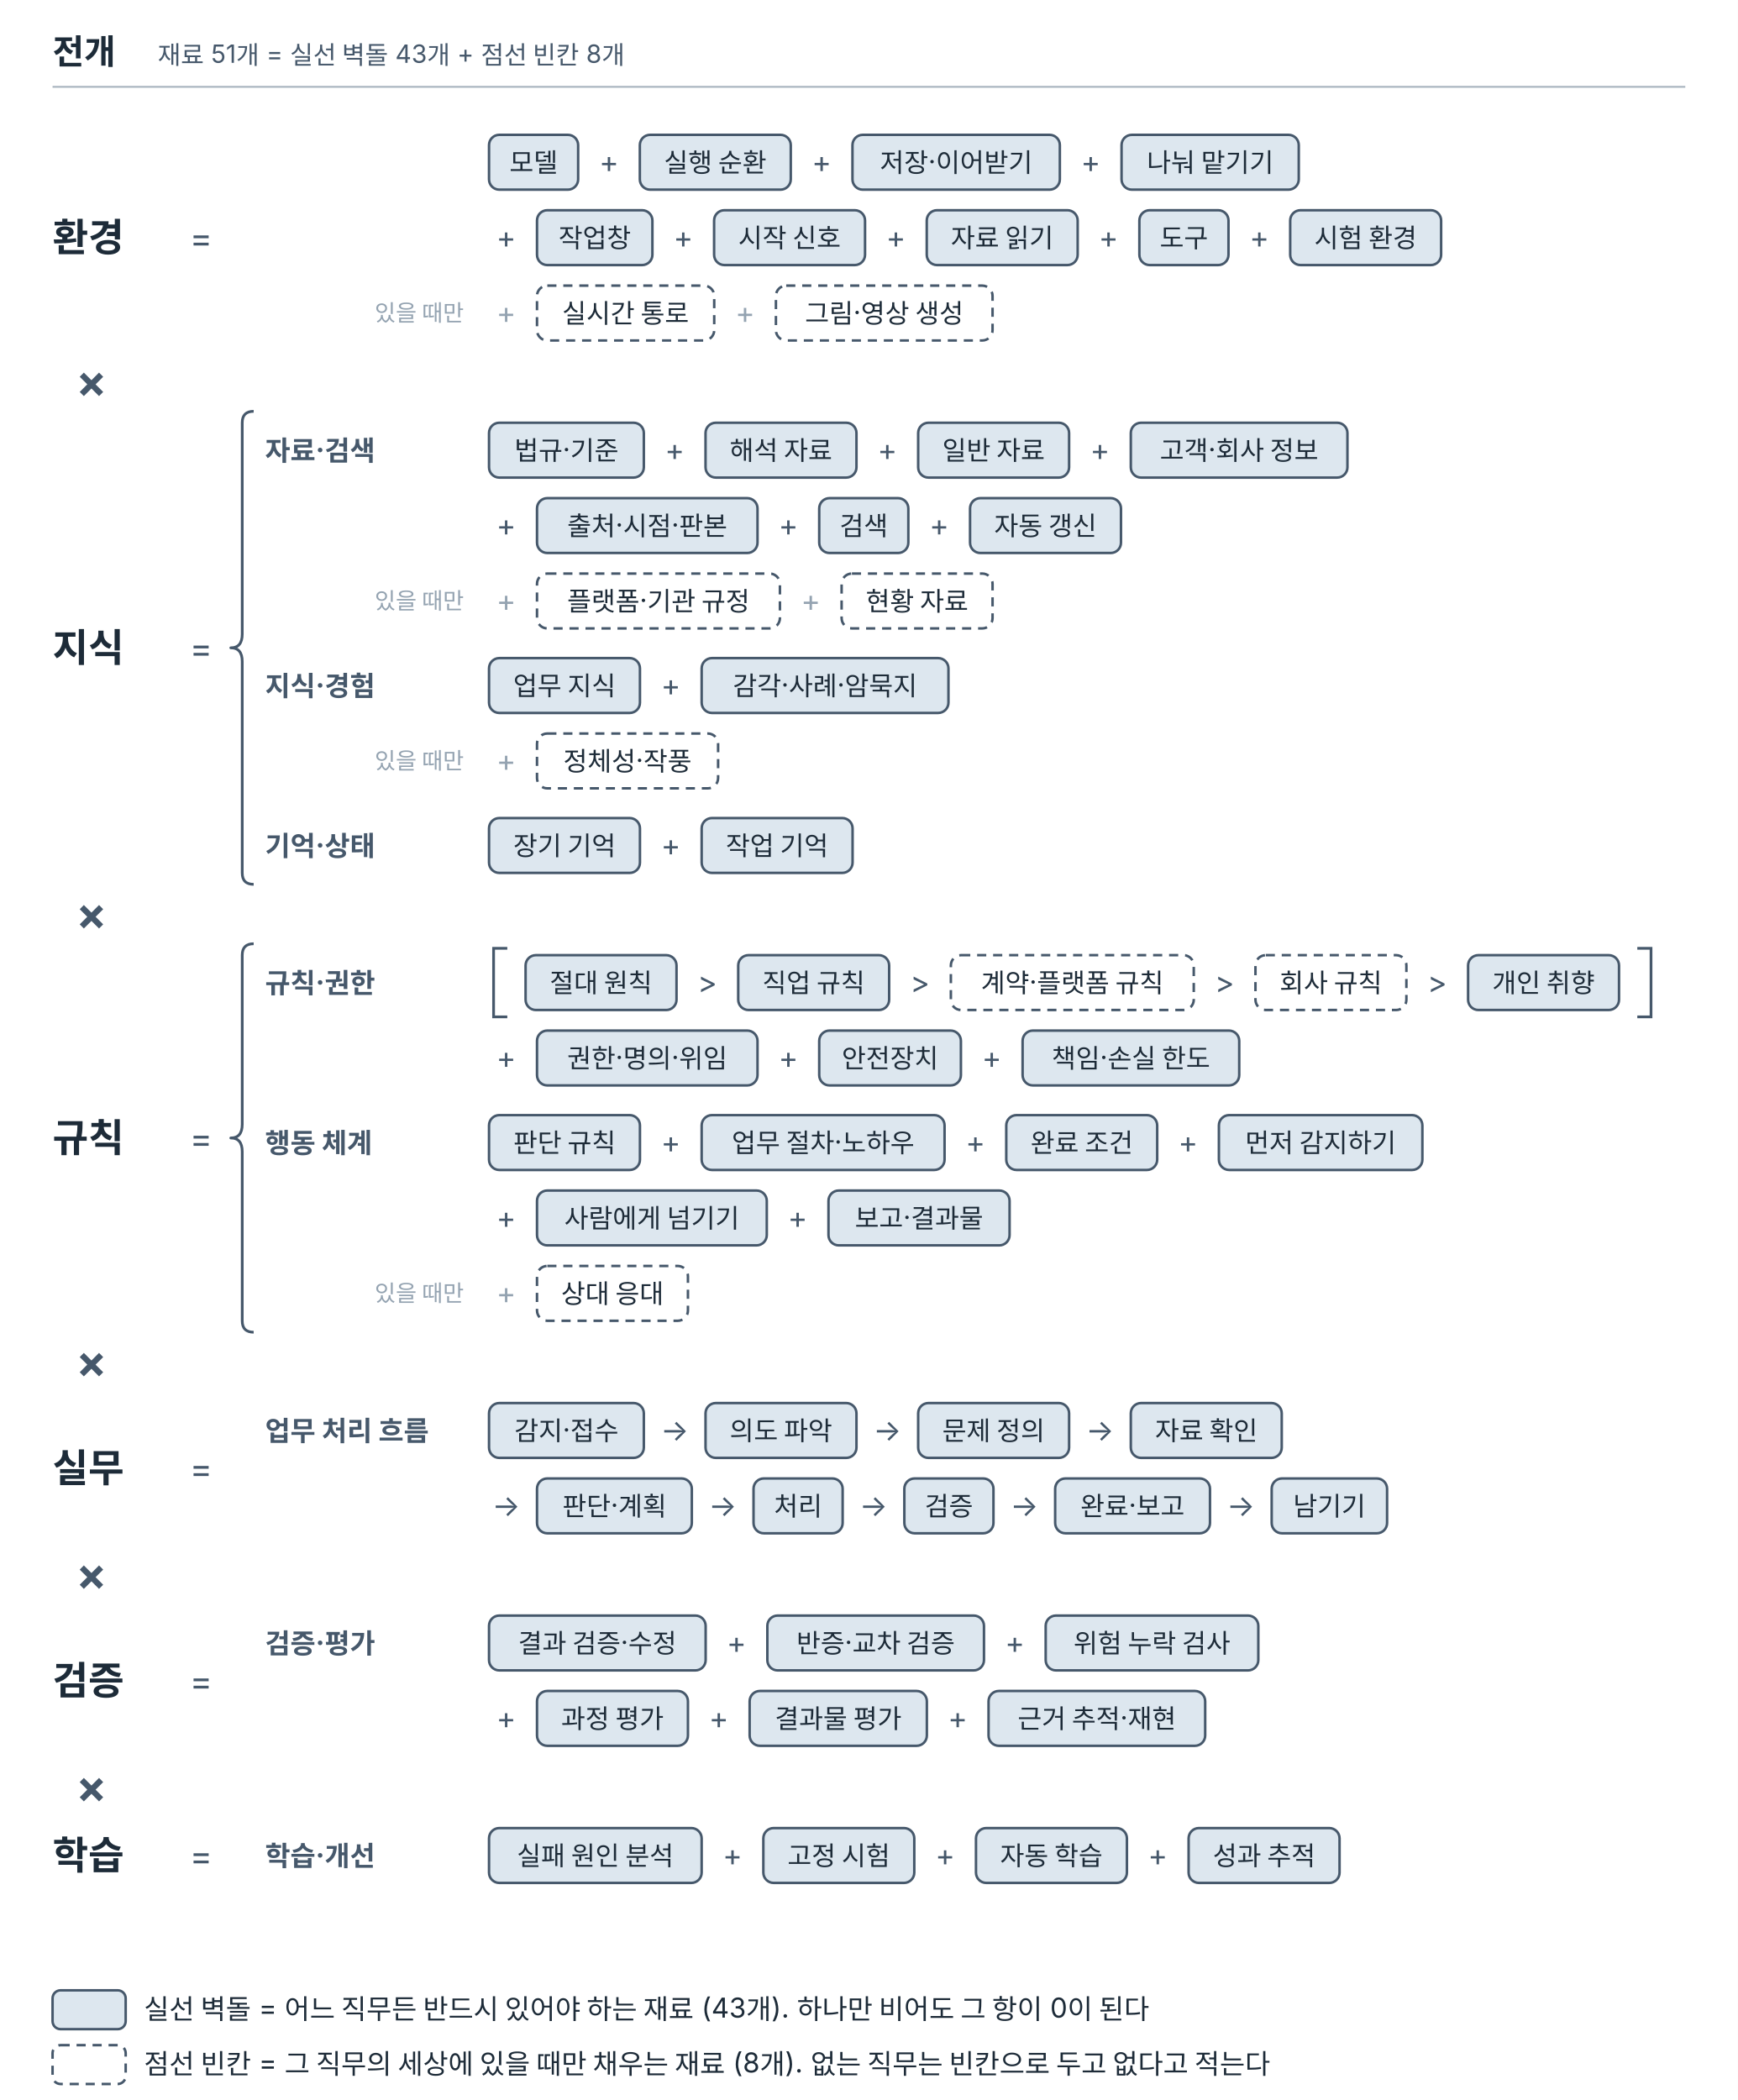
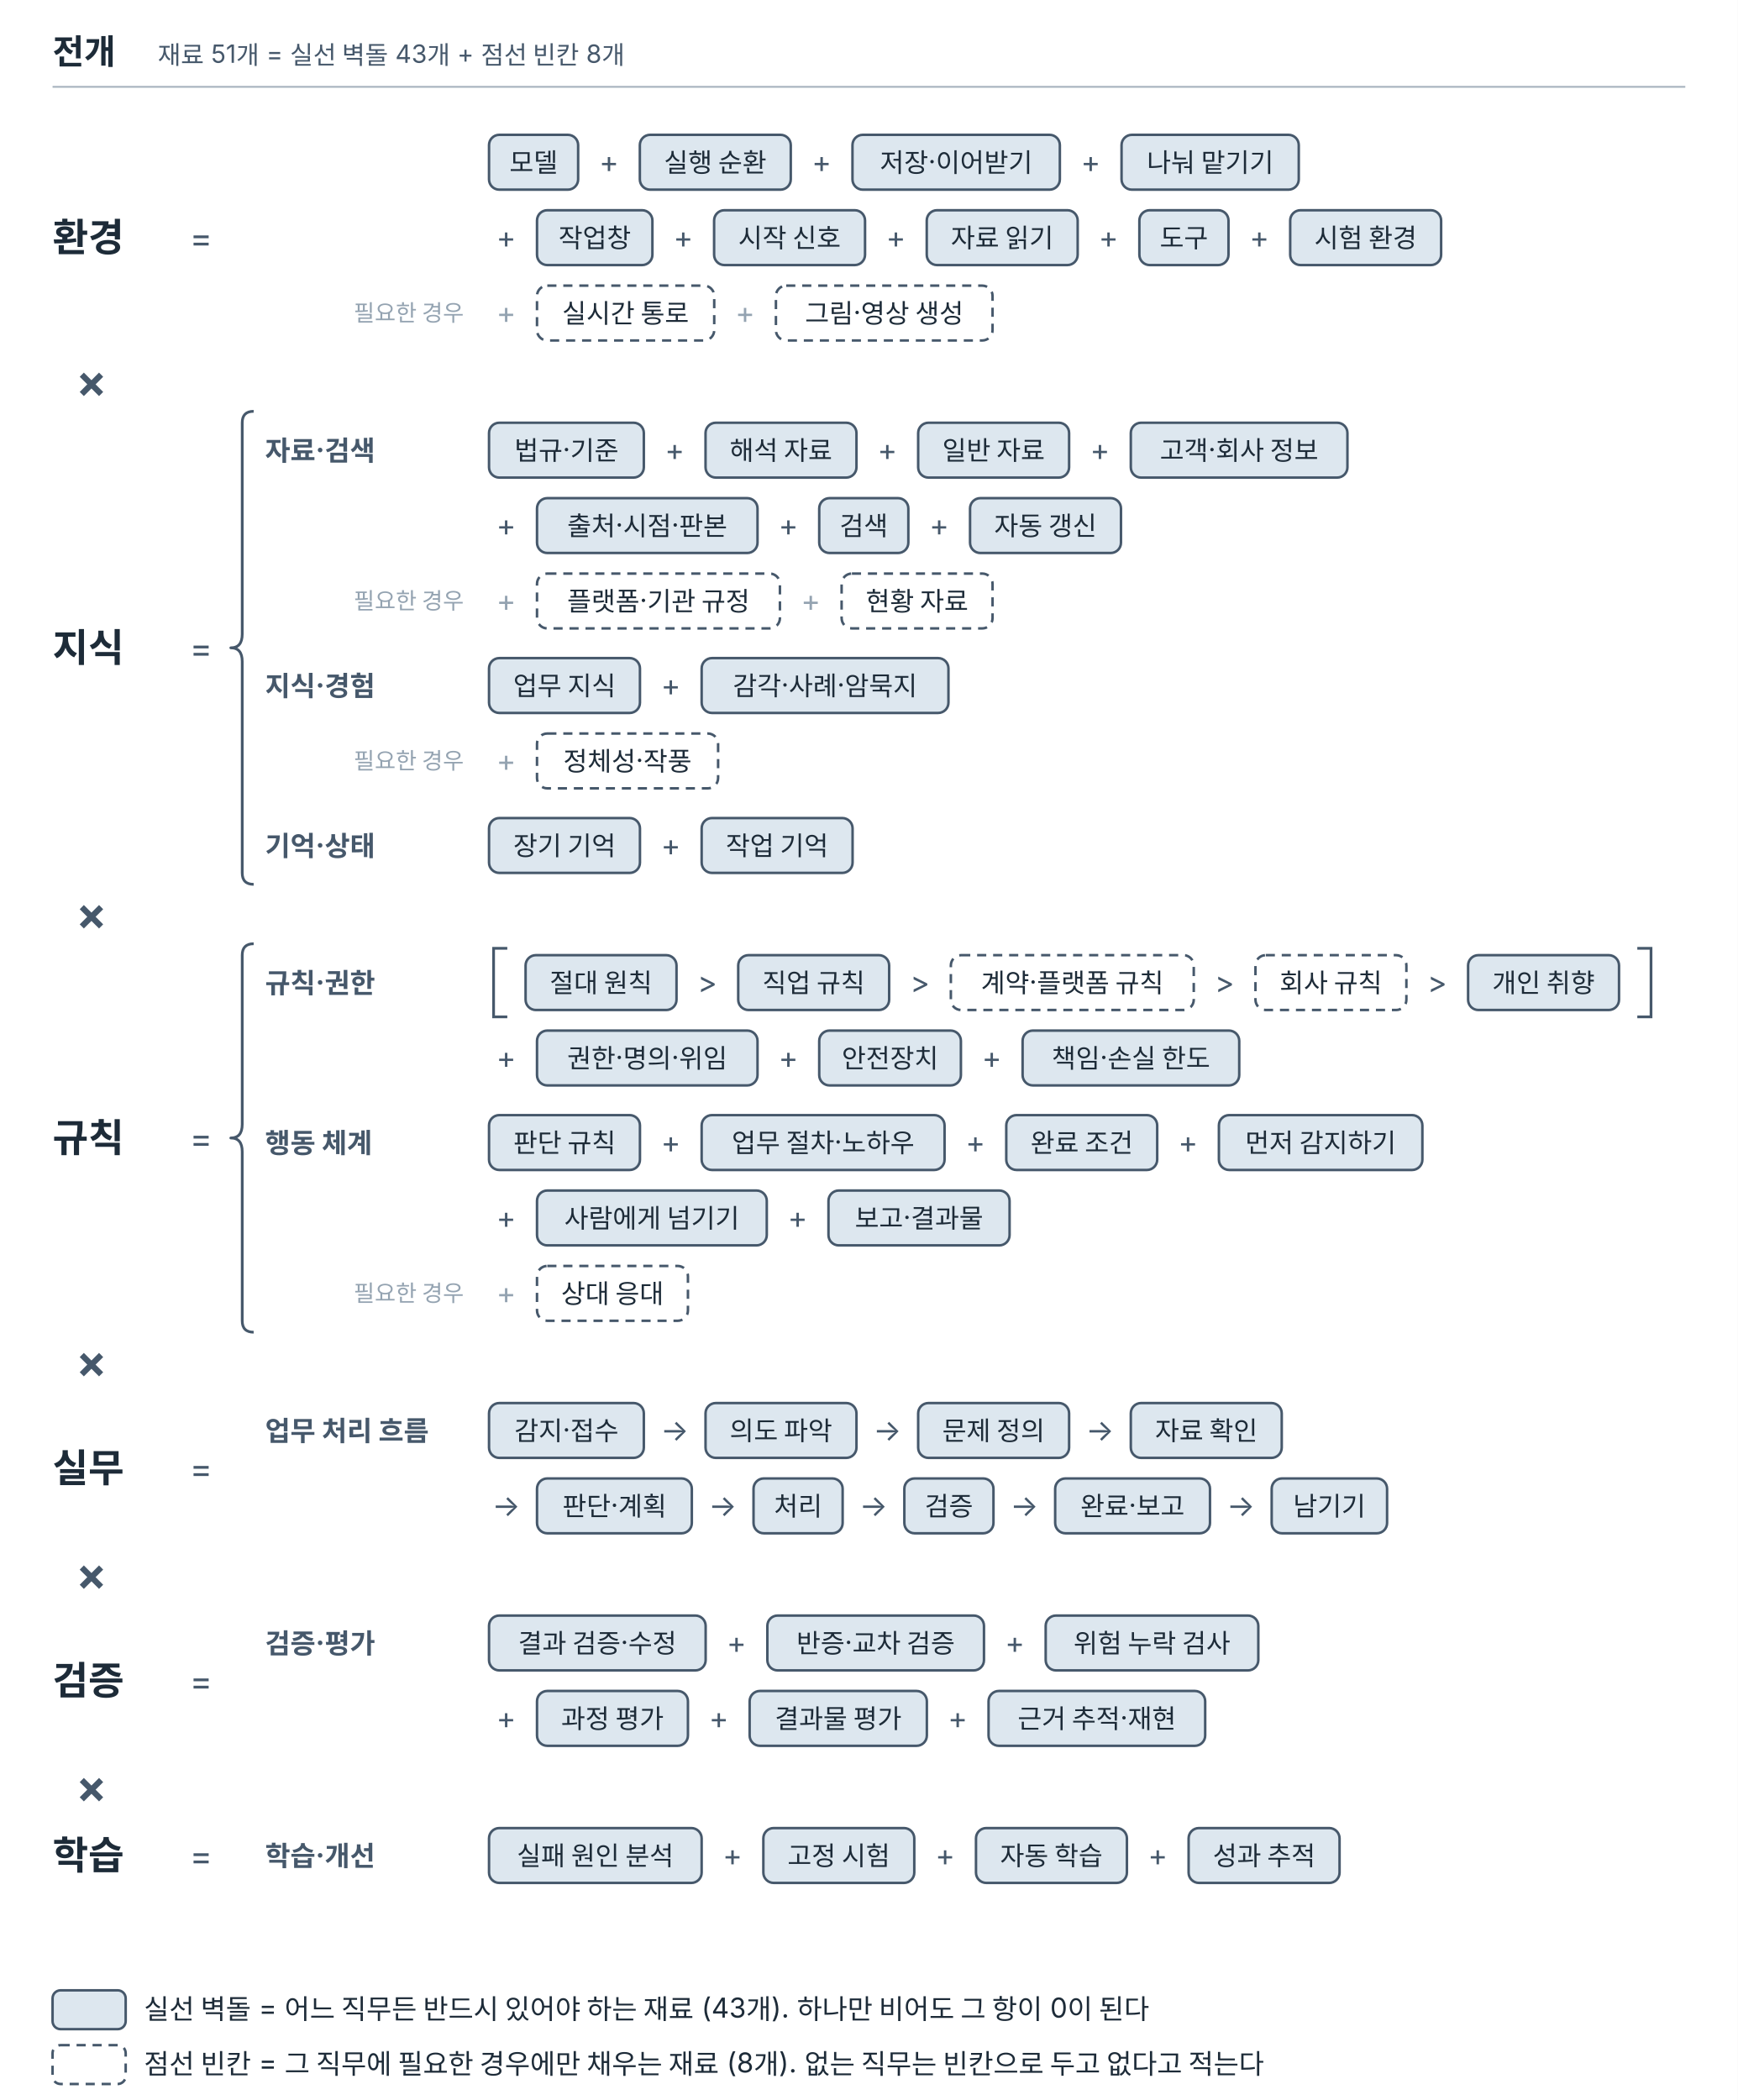
<svg xmlns="http://www.w3.org/2000/svg" viewBox="0 0 1521 1838" width="1521" height="1838" font-family="-apple-system, 'Apple SD Gothic Neo', 'Noto Sans KR', sans-serif">
  <rect width="1521" height="1838" fill="#ffffff" />
  <text x="46" y="56" font-size="30" font-weight="700" fill="#1d2b38">전개</text>
  <text x="138" y="56" font-size="22" fill="#46586b">재료 51개 = 실선 벽돌 43개 + 점선 빈칸 8개</text>
  <line x1="46" y1="76" x2="1475" y2="76" stroke="#a8b4bf" stroke-width="1.6" />
  <text x="46" y="220.0" font-size="34" font-weight="700" fill="#1d2b38">환경</text>
  <text x="176" y="219.0" text-anchor="middle" font-size="30" fill="#46586b">=</text>
  <rect x="428" y="118" width="78.0" height="48" rx="9" fill="#dde7ef" stroke="#46586b" stroke-width="2.2" />
  <text x="467.0" y="150.5" text-anchor="middle" font-size="23" fill="#1d2b38">모델</text>
  <text x="533.0" y="151.0" text-anchor="middle" font-size="26" fill="#46586b">+</text>
  <rect x="560.0" y="118" width="132.1" height="48" rx="9" fill="#dde7ef" stroke="#46586b" stroke-width="2.2" />
  <text x="626.0" y="150.5" text-anchor="middle" font-size="23" fill="#1d2b38">실행 순환</text>
  <text x="719.1" y="151.0" text-anchor="middle" font-size="26" fill="#46586b">+</text>
  <rect x="746.1" y="118" width="181.5" height="48" rx="9" fill="#dde7ef" stroke="#46586b" stroke-width="2.2" />
  <text x="836.9" y="150.5" text-anchor="middle" font-size="23" fill="#1d2b38">저장·이어받기</text>
  <text x="954.6" y="151.0" text-anchor="middle" font-size="26" fill="#46586b">+</text>
  <rect x="981.6" y="118" width="155.1" height="48" rx="9" fill="#dde7ef" stroke="#46586b" stroke-width="2.2" />
  <text x="1059.2" y="150.5" text-anchor="middle" font-size="23" fill="#1d2b38">나눠 맡기기</text>
  <text x="443.0" y="217.0" text-anchor="middle" font-size="26" fill="#46586b">+</text>
  <rect x="470" y="184" width="101.0" height="48" rx="9" fill="#dde7ef" stroke="#46586b" stroke-width="2.2" />
  <text x="520.5" y="216.5" text-anchor="middle" font-size="23" fill="#1d2b38">작업창</text>
  <text x="598.0" y="217.0" text-anchor="middle" font-size="26" fill="#46586b">+</text>
  <rect x="625.0" y="184" width="132.1" height="48" rx="9" fill="#dde7ef" stroke="#46586b" stroke-width="2.2" />
  <text x="691.0" y="216.5" text-anchor="middle" font-size="23" fill="#1d2b38">시작 신호</text>
  <text x="784.1" y="217.0" text-anchor="middle" font-size="26" fill="#46586b">+</text>
  <rect x="811.1" y="184" width="132.1" height="48" rx="9" fill="#dde7ef" stroke="#46586b" stroke-width="2.2" />
  <text x="877.1" y="216.5" text-anchor="middle" font-size="23" fill="#1d2b38">자료 읽기</text>
  <text x="970.2" y="217.0" text-anchor="middle" font-size="26" fill="#46586b">+</text>
  <rect x="997.2" y="184" width="78.0" height="48" rx="9" fill="#dde7ef" stroke="#46586b" stroke-width="2.2" />
  <text x="1036.2" y="216.5" text-anchor="middle" font-size="23" fill="#1d2b38">도구</text>
  <text x="1102.2" y="217.0" text-anchor="middle" font-size="26" fill="#46586b">+</text>
  <rect x="1129.2" y="184" width="132.1" height="48" rx="9" fill="#dde7ef" stroke="#46586b" stroke-width="2.2" />
  <text x="1195.2" y="216.5" text-anchor="middle" font-size="23" fill="#1d2b38">시험 환경</text>
-   <text x="406" y="281.0" text-anchor="end" font-size="20" fill="#94a3b1">있을 때만</text>
+   <text x="406" y="281.0" text-anchor="end" font-size="20" fill="#94a3b1">필요한 경우</text>
  <text x="443.0" y="283.0" text-anchor="middle" font-size="26" fill="#94a3b1">+</text>
  <rect x="470" y="250" width="155.1" height="48" rx="9" fill="#ffffff" stroke="#46586b" stroke-width="2.2" stroke-dasharray="8 6" />
  <text x="547.5" y="282.5" text-anchor="middle" font-size="23" fill="#1d2b38">실시간 통로</text>
  <text x="652.1" y="283.0" text-anchor="middle" font-size="26" fill="#94a3b1">+</text>
  <rect x="679.1" y="250" width="189.6" height="48" rx="9" fill="#ffffff" stroke="#46586b" stroke-width="2.2" stroke-dasharray="8 6" />
  <text x="773.9" y="282.5" text-anchor="middle" font-size="23" fill="#1d2b38">그림·영상 생성</text>
  <text x="232" y="403" font-size="24" font-weight="700" fill="#46586b">자료·검색</text>
  <text x="232" y="609" font-size="24" font-weight="700" fill="#46586b">지식·경험</text>
  <text x="232" y="749" font-size="24" font-weight="700" fill="#46586b">기억·상태</text>
  <text x="46" y="579.0" font-size="34" font-weight="700" fill="#1d2b38">지식</text>
  <text x="176" y="578.0" text-anchor="middle" font-size="30" fill="#46586b">=</text>
  <path d="M222,360 q-10,0 -10,10 L212,555.0 q0,12 -10,12 q10,0 10,12 L212,764 q0,10 10,10" fill="none" stroke="#46586b" stroke-width="2.4" stroke-linejoin="round" />
  <rect x="428" y="370" width="135.5" height="48" rx="9" fill="#dde7ef" stroke="#46586b" stroke-width="2.2" />
  <text x="495.8" y="402.5" text-anchor="middle" font-size="23" fill="#1d2b38">법규·기준</text>
  <text x="590.5" y="403.0" text-anchor="middle" font-size="26" fill="#46586b">+</text>
  <rect x="617.5" y="370" width="132.1" height="48" rx="9" fill="#dde7ef" stroke="#46586b" stroke-width="2.2" />
  <text x="683.5" y="402.5" text-anchor="middle" font-size="23" fill="#1d2b38">해석 자료</text>
  <text x="776.6" y="403.0" text-anchor="middle" font-size="26" fill="#46586b">+</text>
  <rect x="803.6" y="370" width="132.1" height="48" rx="9" fill="#dde7ef" stroke="#46586b" stroke-width="2.2" />
  <text x="869.6" y="402.5" text-anchor="middle" font-size="23" fill="#1d2b38">일반 자료</text>
  <text x="962.7" y="403.0" text-anchor="middle" font-size="26" fill="#46586b">+</text>
  <rect x="989.7" y="370" width="189.6" height="48" rx="9" fill="#dde7ef" stroke="#46586b" stroke-width="2.2" />
  <text x="1084.5" y="402.5" text-anchor="middle" font-size="23" fill="#1d2b38">고객·회사 정보</text>
  <text x="443.0" y="469.0" text-anchor="middle" font-size="26" fill="#46586b">+</text>
  <rect x="470" y="436" width="193.0" height="48" rx="9" fill="#dde7ef" stroke="#46586b" stroke-width="2.2" />
  <text x="566.5" y="468.5" text-anchor="middle" font-size="23" fill="#1d2b38">출처·시점·판본</text>
  <text x="690.0" y="469.0" text-anchor="middle" font-size="26" fill="#46586b">+</text>
  <rect x="717.0" y="436" width="78.0" height="48" rx="9" fill="#dde7ef" stroke="#46586b" stroke-width="2.2" />
  <text x="756.0" y="468.5" text-anchor="middle" font-size="23" fill="#1d2b38">검색</text>
  <text x="822.0" y="469.0" text-anchor="middle" font-size="26" fill="#46586b">+</text>
  <rect x="849.0" y="436" width="132.1" height="48" rx="9" fill="#dde7ef" stroke="#46586b" stroke-width="2.2" />
  <text x="915.0" y="468.5" text-anchor="middle" font-size="23" fill="#1d2b38">자동 갱신</text>
-   <text x="406" y="533.0" text-anchor="end" font-size="20" fill="#94a3b1">있을 때만</text>
+   <text x="406" y="533.0" text-anchor="end" font-size="20" fill="#94a3b1">필요한 경우</text>
  <text x="443.0" y="535.0" text-anchor="middle" font-size="26" fill="#94a3b1">+</text>
  <rect x="470" y="502" width="212.6" height="48" rx="9" fill="#ffffff" stroke="#46586b" stroke-width="2.2" stroke-dasharray="8 6" />
  <text x="576.3" y="534.5" text-anchor="middle" font-size="23" fill="#1d2b38">플랫폼·기관 규정</text>
  <text x="709.6" y="535.0" text-anchor="middle" font-size="26" fill="#94a3b1">+</text>
  <rect x="736.6" y="502" width="132.1" height="48" rx="9" fill="#ffffff" stroke="#46586b" stroke-width="2.2" stroke-dasharray="8 6" />
  <text x="802.6" y="534.5" text-anchor="middle" font-size="23" fill="#1d2b38">현황 자료</text>
  <rect x="428" y="576" width="132.1" height="48" rx="9" fill="#dde7ef" stroke="#46586b" stroke-width="2.2" />
  <text x="494.1" y="608.5" text-anchor="middle" font-size="23" fill="#1d2b38">업무 지식</text>
  <text x="587.1" y="609.0" text-anchor="middle" font-size="26" fill="#46586b">+</text>
  <rect x="614.1" y="576" width="216.0" height="48" rx="9" fill="#dde7ef" stroke="#46586b" stroke-width="2.2" />
  <text x="722.1" y="608.5" text-anchor="middle" font-size="23" fill="#1d2b38">감각·사례·암묵지</text>
-   <text x="406" y="673.0" text-anchor="end" font-size="20" fill="#94a3b1">있을 때만</text>
+   <text x="406" y="673.0" text-anchor="end" font-size="20" fill="#94a3b1">필요한 경우</text>
  <text x="443.0" y="675.0" text-anchor="middle" font-size="26" fill="#94a3b1">+</text>
  <rect x="470" y="642" width="158.5" height="48" rx="9" fill="#ffffff" stroke="#46586b" stroke-width="2.2" stroke-dasharray="8 6" />
  <text x="549.2" y="674.5" text-anchor="middle" font-size="23" fill="#1d2b38">정체성·작풍</text>
  <rect x="428" y="716" width="132.1" height="48" rx="9" fill="#dde7ef" stroke="#46586b" stroke-width="2.2" />
  <text x="494.1" y="748.5" text-anchor="middle" font-size="23" fill="#1d2b38">장기 기억</text>
  <text x="587.1" y="749.0" text-anchor="middle" font-size="26" fill="#46586b">+</text>
  <rect x="614.1" y="716" width="132.1" height="48" rx="9" fill="#dde7ef" stroke="#46586b" stroke-width="2.2" />
  <text x="680.1" y="748.5" text-anchor="middle" font-size="23" fill="#1d2b38">작업 기억</text>
  <text x="232" y="869" font-size="24" font-weight="700" fill="#46586b">규칙·권한</text>
  <text x="232" y="1009" font-size="24" font-weight="700" fill="#46586b">행동 체계</text>
  <text x="46" y="1008.0" font-size="34" font-weight="700" fill="#1d2b38">규칙</text>
  <text x="176" y="1007.0" text-anchor="middle" font-size="30" fill="#46586b">=</text>
  <path d="M222,826 q-10,0 -10,10 L212,984.0 q0,12 -10,12 q10,0 10,12 L212,1156 q0,10 10,10" fill="none" stroke="#46586b" stroke-width="2.4" stroke-linejoin="round" />
  <path d="M444,830 L432,830 L432,890 L444,890" fill="none" stroke="#46586b" stroke-width="2.4" />
  <rect x="460" y="836" width="132.1" height="48" rx="9" fill="#dde7ef" stroke="#46586b" stroke-width="2.2" />
  <text x="526.0" y="868.5" text-anchor="middle" font-size="23" fill="#1d2b38">절대 원칙</text>
  <text x="619.1" y="869.0" text-anchor="middle" font-size="26" fill="#46586b">&gt;</text>
  <rect x="646.1" y="836" width="132.1" height="48" rx="9" fill="#dde7ef" stroke="#46586b" stroke-width="2.2" />
  <text x="712.1" y="868.5" text-anchor="middle" font-size="23" fill="#1d2b38">직업 규칙</text>
  <text x="805.2" y="869.0" text-anchor="middle" font-size="26" fill="#46586b">&gt;</text>
  <rect x="832.2" y="836" width="212.6" height="48" rx="9" fill="#ffffff" stroke="#46586b" stroke-width="2.2" stroke-dasharray="8 6" />
  <text x="938.5" y="868.5" text-anchor="middle" font-size="23" fill="#1d2b38">계약·플랫폼 규칙</text>
  <text x="1071.8" y="869.0" text-anchor="middle" font-size="26" fill="#46586b">&gt;</text>
  <rect x="1098.8" y="836" width="132.1" height="48" rx="9" fill="#ffffff" stroke="#46586b" stroke-width="2.2" stroke-dasharray="8 6" />
  <text x="1164.8" y="868.5" text-anchor="middle" font-size="23" fill="#1d2b38">회사 규칙</text>
  <text x="1257.9" y="869.0" text-anchor="middle" font-size="26" fill="#46586b">&gt;</text>
  <rect x="1284.9" y="836" width="132.1" height="48" rx="9" fill="#dde7ef" stroke="#46586b" stroke-width="2.2" />
  <text x="1350.9" y="868.5" text-anchor="middle" font-size="23" fill="#1d2b38">개인 취향</text>
  <path d="M1433.0,830 L1445.0,830 L1445.0,890 L1433.0,890" fill="none" stroke="#46586b" stroke-width="2.4" />
  <text x="443.0" y="935.0" text-anchor="middle" font-size="26" fill="#46586b">+</text>
  <rect x="470" y="902" width="193.0" height="48" rx="9" fill="#dde7ef" stroke="#46586b" stroke-width="2.2" />
  <text x="566.5" y="934.5" text-anchor="middle" font-size="23" fill="#1d2b38">권한·명의·위임</text>
  <text x="690.0" y="935.0" text-anchor="middle" font-size="26" fill="#46586b">+</text>
  <rect x="717.0" y="902" width="124.0" height="48" rx="9" fill="#dde7ef" stroke="#46586b" stroke-width="2.2" />
  <text x="779.0" y="934.5" text-anchor="middle" font-size="23" fill="#1d2b38">안전장치</text>
  <text x="868.0" y="935.0" text-anchor="middle" font-size="26" fill="#46586b">+</text>
  <rect x="895.0" y="902" width="189.6" height="48" rx="9" fill="#dde7ef" stroke="#46586b" stroke-width="2.2" />
  <text x="989.8" y="934.5" text-anchor="middle" font-size="23" fill="#1d2b38">책임·손실 한도</text>
  <rect x="428" y="976" width="132.1" height="48" rx="9" fill="#dde7ef" stroke="#46586b" stroke-width="2.2" />
  <text x="494.1" y="1008.5" text-anchor="middle" font-size="23" fill="#1d2b38">판단 규칙</text>
  <text x="587.1" y="1009.0" text-anchor="middle" font-size="26" fill="#46586b">+</text>
  <rect x="614.1" y="976" width="212.6" height="48" rx="9" fill="#dde7ef" stroke="#46586b" stroke-width="2.2" />
  <text x="720.4" y="1008.5" text-anchor="middle" font-size="23" fill="#1d2b38">업무 절차·노하우</text>
  <text x="853.7" y="1009.0" text-anchor="middle" font-size="26" fill="#46586b">+</text>
  <rect x="880.7" y="976" width="132.1" height="48" rx="9" fill="#dde7ef" stroke="#46586b" stroke-width="2.2" />
  <text x="946.8" y="1008.5" text-anchor="middle" font-size="23" fill="#1d2b38">완료 조건</text>
  <text x="1039.8" y="1009.0" text-anchor="middle" font-size="26" fill="#46586b">+</text>
  <rect x="1066.8" y="976" width="178.1" height="48" rx="9" fill="#dde7ef" stroke="#46586b" stroke-width="2.2" />
  <text x="1155.8" y="1008.5" text-anchor="middle" font-size="23" fill="#1d2b38">먼저 감지하기</text>
  <text x="443.0" y="1075.0" text-anchor="middle" font-size="26" fill="#46586b">+</text>
  <rect x="470" y="1042" width="201.1" height="48" rx="9" fill="#dde7ef" stroke="#46586b" stroke-width="2.2" />
  <text x="570.5" y="1074.5" text-anchor="middle" font-size="23" fill="#1d2b38">사람에게 넘기기</text>
  <text x="698.1" y="1075.0" text-anchor="middle" font-size="26" fill="#46586b">+</text>
  <rect x="725.1" y="1042" width="158.5" height="48" rx="9" fill="#dde7ef" stroke="#46586b" stroke-width="2.2" />
  <text x="804.4" y="1074.5" text-anchor="middle" font-size="23" fill="#1d2b38">보고·결과물</text>
-   <text x="406" y="1139.0" text-anchor="end" font-size="20" fill="#94a3b1">있을 때만</text>
+   <text x="406" y="1139.0" text-anchor="end" font-size="20" fill="#94a3b1">필요한 경우</text>
  <text x="443.0" y="1141.0" text-anchor="middle" font-size="26" fill="#94a3b1">+</text>
  <rect x="470" y="1108" width="132.1" height="48" rx="9" fill="#ffffff" stroke="#46586b" stroke-width="2.2" stroke-dasharray="8 6" />
  <text x="536.0" y="1140.5" text-anchor="middle" font-size="23" fill="#1d2b38">상대 응대</text>
  <text x="232" y="1261" font-size="24" font-weight="700" fill="#46586b">업무 처리 흐름</text>
  <text x="46" y="1297.0" font-size="34" font-weight="700" fill="#1d2b38">실무</text>
  <text x="176" y="1296.0" text-anchor="middle" font-size="30" fill="#46586b">=</text>
  <rect x="428" y="1228" width="135.5" height="48" rx="9" fill="#dde7ef" stroke="#46586b" stroke-width="2.2" />
  <text x="495.8" y="1260.5" text-anchor="middle" font-size="23" fill="#1d2b38">감지·접수</text>
  <text x="590.5" y="1261.0" text-anchor="middle" font-size="26" fill="#46586b">→</text>
  <rect x="617.5" y="1228" width="132.1" height="48" rx="9" fill="#dde7ef" stroke="#46586b" stroke-width="2.2" />
  <text x="683.5" y="1260.5" text-anchor="middle" font-size="23" fill="#1d2b38">의도 파악</text>
  <text x="776.6" y="1261.0" text-anchor="middle" font-size="26" fill="#46586b">→</text>
  <rect x="803.6" y="1228" width="132.1" height="48" rx="9" fill="#dde7ef" stroke="#46586b" stroke-width="2.2" />
  <text x="869.6" y="1260.5" text-anchor="middle" font-size="23" fill="#1d2b38">문제 정의</text>
  <text x="962.7" y="1261.0" text-anchor="middle" font-size="26" fill="#46586b">→</text>
  <rect x="989.7" y="1228" width="132.1" height="48" rx="9" fill="#dde7ef" stroke="#46586b" stroke-width="2.2" />
  <text x="1055.8" y="1260.5" text-anchor="middle" font-size="23" fill="#1d2b38">자료 확인</text>
  <text x="443.0" y="1327.0" text-anchor="middle" font-size="26" fill="#46586b">→</text>
  <rect x="470" y="1294" width="135.5" height="48" rx="9" fill="#dde7ef" stroke="#46586b" stroke-width="2.2" />
  <text x="537.8" y="1326.5" text-anchor="middle" font-size="23" fill="#1d2b38">판단·계획</text>
  <text x="632.5" y="1327.0" text-anchor="middle" font-size="26" fill="#46586b">→</text>
  <rect x="659.5" y="1294" width="78.0" height="48" rx="9" fill="#dde7ef" stroke="#46586b" stroke-width="2.2" />
  <text x="698.5" y="1326.5" text-anchor="middle" font-size="23" fill="#1d2b38">처리</text>
  <text x="764.5" y="1327.0" text-anchor="middle" font-size="26" fill="#46586b">→</text>
  <rect x="791.5" y="1294" width="78.0" height="48" rx="9" fill="#dde7ef" stroke="#46586b" stroke-width="2.2" />
  <text x="830.5" y="1326.5" text-anchor="middle" font-size="23" fill="#1d2b38">검증</text>
  <text x="896.5" y="1327.0" text-anchor="middle" font-size="26" fill="#46586b">→</text>
  <rect x="923.5" y="1294" width="135.5" height="48" rx="9" fill="#dde7ef" stroke="#46586b" stroke-width="2.2" />
  <text x="991.2" y="1326.5" text-anchor="middle" font-size="23" fill="#1d2b38">완료·보고</text>
  <text x="1086.0" y="1327.0" text-anchor="middle" font-size="26" fill="#46586b">→</text>
  <rect x="1113.0" y="1294" width="101.0" height="48" rx="9" fill="#dde7ef" stroke="#46586b" stroke-width="2.2" />
  <text x="1163.5" y="1326.5" text-anchor="middle" font-size="23" fill="#1d2b38">남기기</text>
  <text x="232" y="1447" font-size="24" font-weight="700" fill="#46586b">검증·평가</text>
  <text x="46" y="1483.0" font-size="34" font-weight="700" fill="#1d2b38">검증</text>
  <text x="176" y="1482.0" text-anchor="middle" font-size="30" fill="#46586b">=</text>
  <rect x="428" y="1414" width="189.6" height="48" rx="9" fill="#dde7ef" stroke="#46586b" stroke-width="2.2" />
  <text x="522.8" y="1446.5" text-anchor="middle" font-size="23" fill="#1d2b38">결과 검증·수정</text>
  <text x="644.6" y="1447.0" text-anchor="middle" font-size="26" fill="#46586b">+</text>
  <rect x="671.6" y="1414" width="189.6" height="48" rx="9" fill="#dde7ef" stroke="#46586b" stroke-width="2.2" />
  <text x="766.4" y="1446.5" text-anchor="middle" font-size="23" fill="#1d2b38">반증·교차 검증</text>
  <text x="888.2" y="1447.0" text-anchor="middle" font-size="26" fill="#46586b">+</text>
  <rect x="915.2" y="1414" width="186.1" height="48" rx="9" fill="#dde7ef" stroke="#46586b" stroke-width="2.2" />
  <text x="1008.2" y="1446.5" text-anchor="middle" font-size="23" fill="#1d2b38">위험 누락 검사</text>
  <text x="443.0" y="1513.0" text-anchor="middle" font-size="26" fill="#46586b">+</text>
  <rect x="470" y="1480" width="132.1" height="48" rx="9" fill="#dde7ef" stroke="#46586b" stroke-width="2.2" />
  <text x="536.0" y="1512.5" text-anchor="middle" font-size="23" fill="#1d2b38">과정 평가</text>
  <text x="629.1" y="1513.0" text-anchor="middle" font-size="26" fill="#46586b">+</text>
  <rect x="656.1" y="1480" width="155.1" height="48" rx="9" fill="#dde7ef" stroke="#46586b" stroke-width="2.2" />
  <text x="733.6" y="1512.5" text-anchor="middle" font-size="23" fill="#1d2b38">결과물 평가</text>
  <text x="838.2" y="1513.0" text-anchor="middle" font-size="26" fill="#46586b">+</text>
  <rect x="865.2" y="1480" width="189.6" height="48" rx="9" fill="#dde7ef" stroke="#46586b" stroke-width="2.2" />
  <text x="960.0" y="1512.5" text-anchor="middle" font-size="23" fill="#1d2b38">근거 추적·재현</text>
  <text x="232" y="1633" font-size="24" font-weight="700" fill="#46586b">학습·개선</text>
  <text x="46" y="1636.0" font-size="34" font-weight="700" fill="#1d2b38">학습</text>
  <text x="176" y="1635.0" text-anchor="middle" font-size="30" fill="#46586b">=</text>
  <rect x="428" y="1600" width="186.1" height="48" rx="9" fill="#dde7ef" stroke="#46586b" stroke-width="2.2" />
  <text x="521.0" y="1632.5" text-anchor="middle" font-size="23" fill="#1d2b38">실패 원인 분석</text>
  <text x="641.1" y="1633.0" text-anchor="middle" font-size="26" fill="#46586b">+</text>
  <rect x="668.1" y="1600" width="132.1" height="48" rx="9" fill="#dde7ef" stroke="#46586b" stroke-width="2.2" />
  <text x="734.1" y="1632.5" text-anchor="middle" font-size="23" fill="#1d2b38">고정 시험</text>
  <text x="827.2" y="1633.0" text-anchor="middle" font-size="26" fill="#46586b">+</text>
  <rect x="854.2" y="1600" width="132.1" height="48" rx="9" fill="#dde7ef" stroke="#46586b" stroke-width="2.2" />
  <text x="920.2" y="1632.5" text-anchor="middle" font-size="23" fill="#1d2b38">자동 학습</text>
  <text x="1013.3" y="1633.0" text-anchor="middle" font-size="26" fill="#46586b">+</text>
  <rect x="1040.3" y="1600" width="132.1" height="48" rx="9" fill="#dde7ef" stroke="#46586b" stroke-width="2.2" />
  <text x="1106.4" y="1632.5" text-anchor="middle" font-size="23" fill="#1d2b38">성과 추적</text>
  <text x="80" y="348.0" text-anchor="middle" font-size="40" font-weight="700" fill="#46586b">×</text>
  <text x="80" y="814.0" text-anchor="middle" font-size="40" font-weight="700" fill="#46586b">×</text>
  <text x="80" y="1206.0" text-anchor="middle" font-size="40" font-weight="700" fill="#46586b">×</text>
  <text x="80" y="1392.0" text-anchor="middle" font-size="40" font-weight="700" fill="#46586b">×</text>
  <text x="80" y="1578.0" text-anchor="middle" font-size="40" font-weight="700" fill="#46586b">×</text>
  <rect x="46" y="1742" width="64" height="34" rx="7" fill="#dde7ef" stroke="#46586b" stroke-width="2.2" />
  <text x="126" y="1767" font-size="24" fill="#1d2b38">실선 벽돌 = 어느 직무든 반드시 있어야 하는 재료 (43개). 하나만 비어도 그 항이 0이 된다</text>
  <rect x="46" y="1790" width="64" height="34" rx="7" fill="#ffffff" stroke="#46586b" stroke-width="2.2" stroke-dasharray="8 6" />
-   <text x="126" y="1815" font-size="24" fill="#1d2b38">점선 빈칸 = 그 직무의 세상에 있을 때만 채우는 재료 (8개). 없는 직무는 빈칸으로 두고 없다고 적는다</text>
+   <text x="126" y="1815" font-size="24" fill="#1d2b38">점선 빈칸 = 그 직무에 필요한 경우에만 채우는 재료 (8개). 없는 직무는 빈칸으로 두고 없다고 적는다</text>
</svg>
